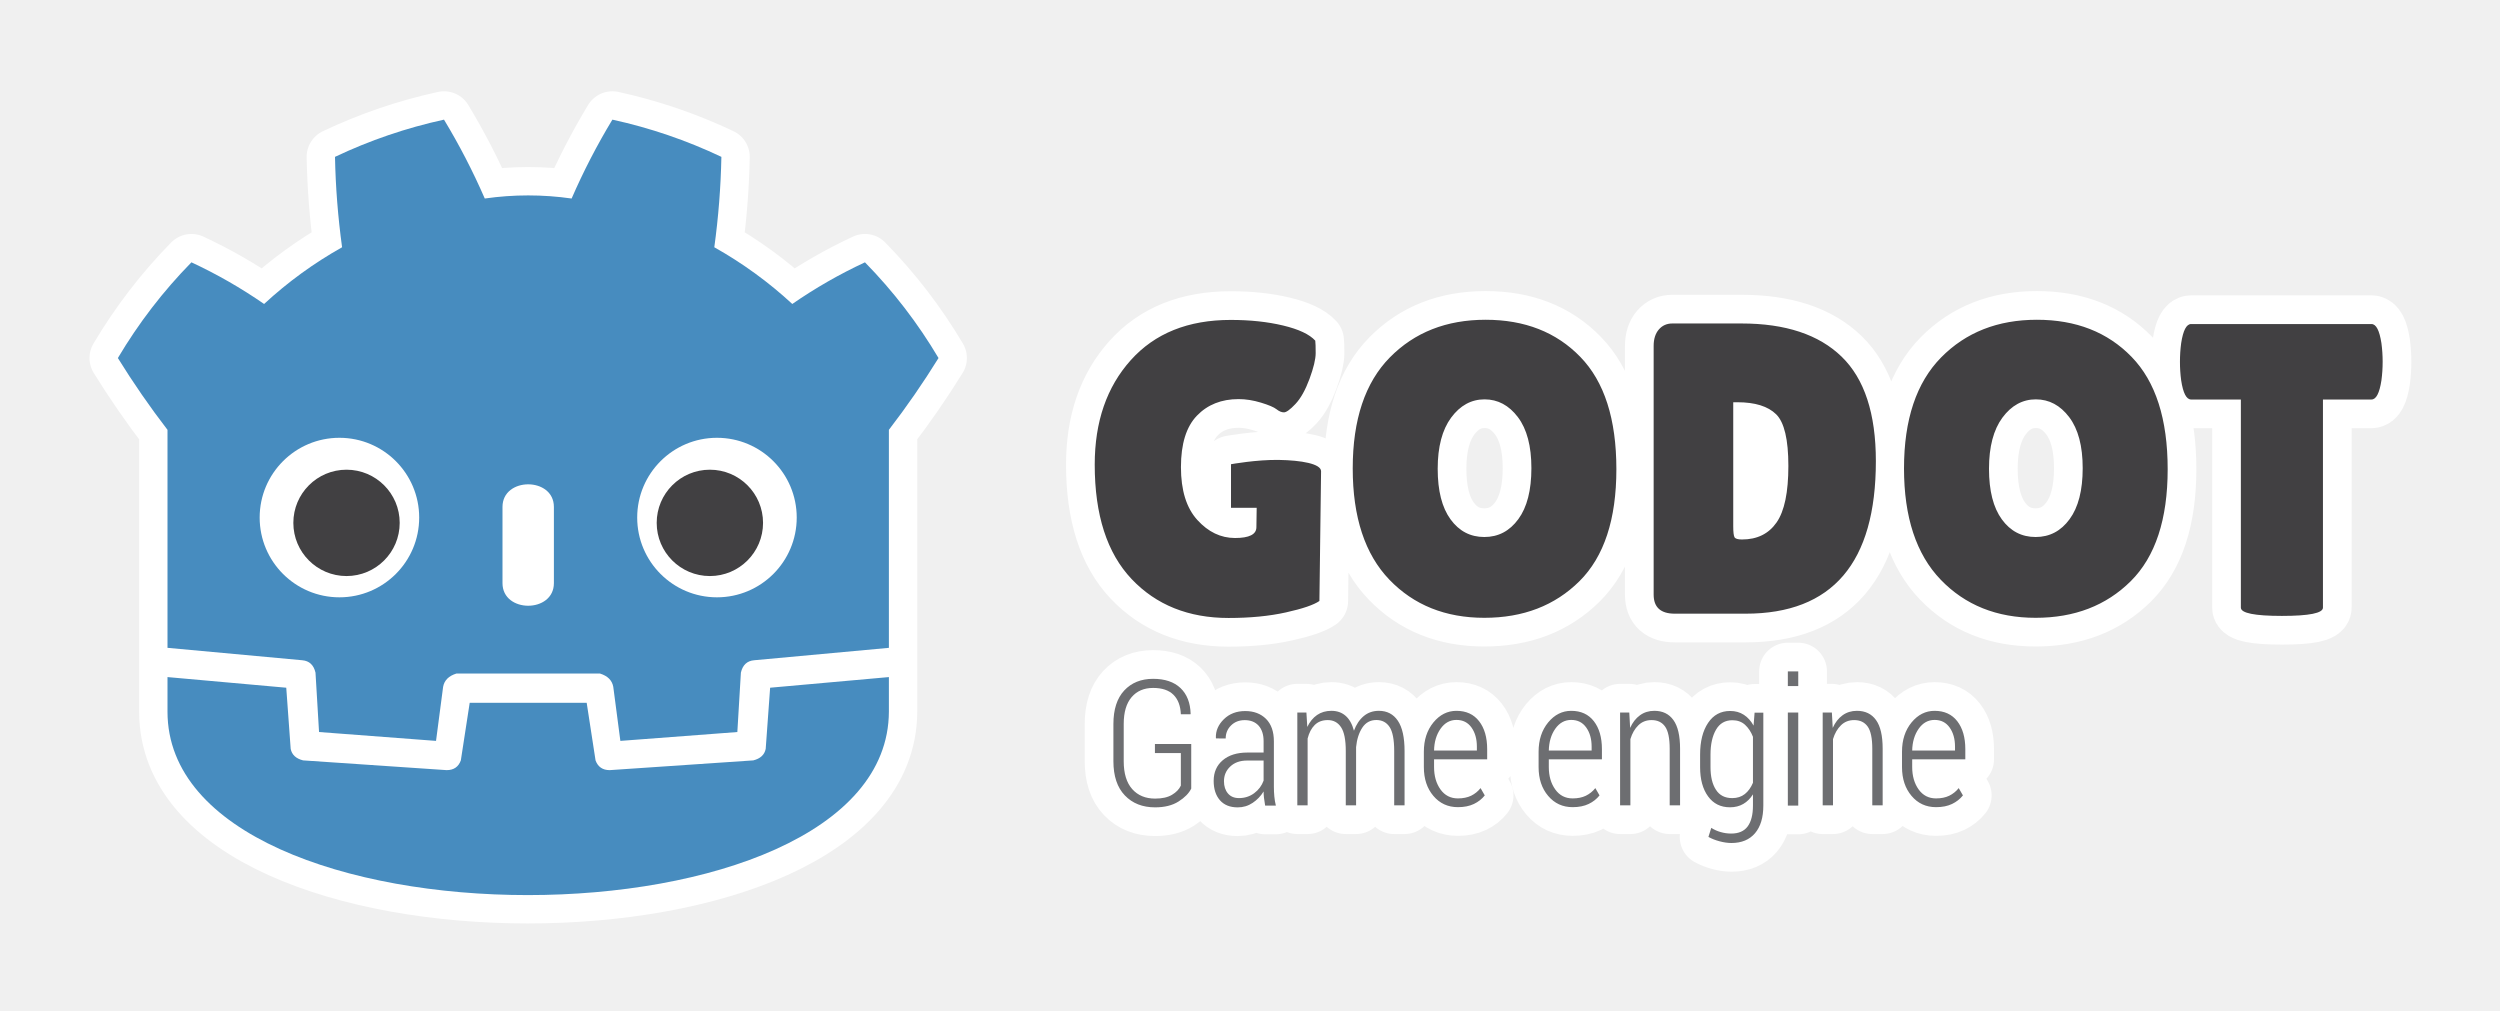
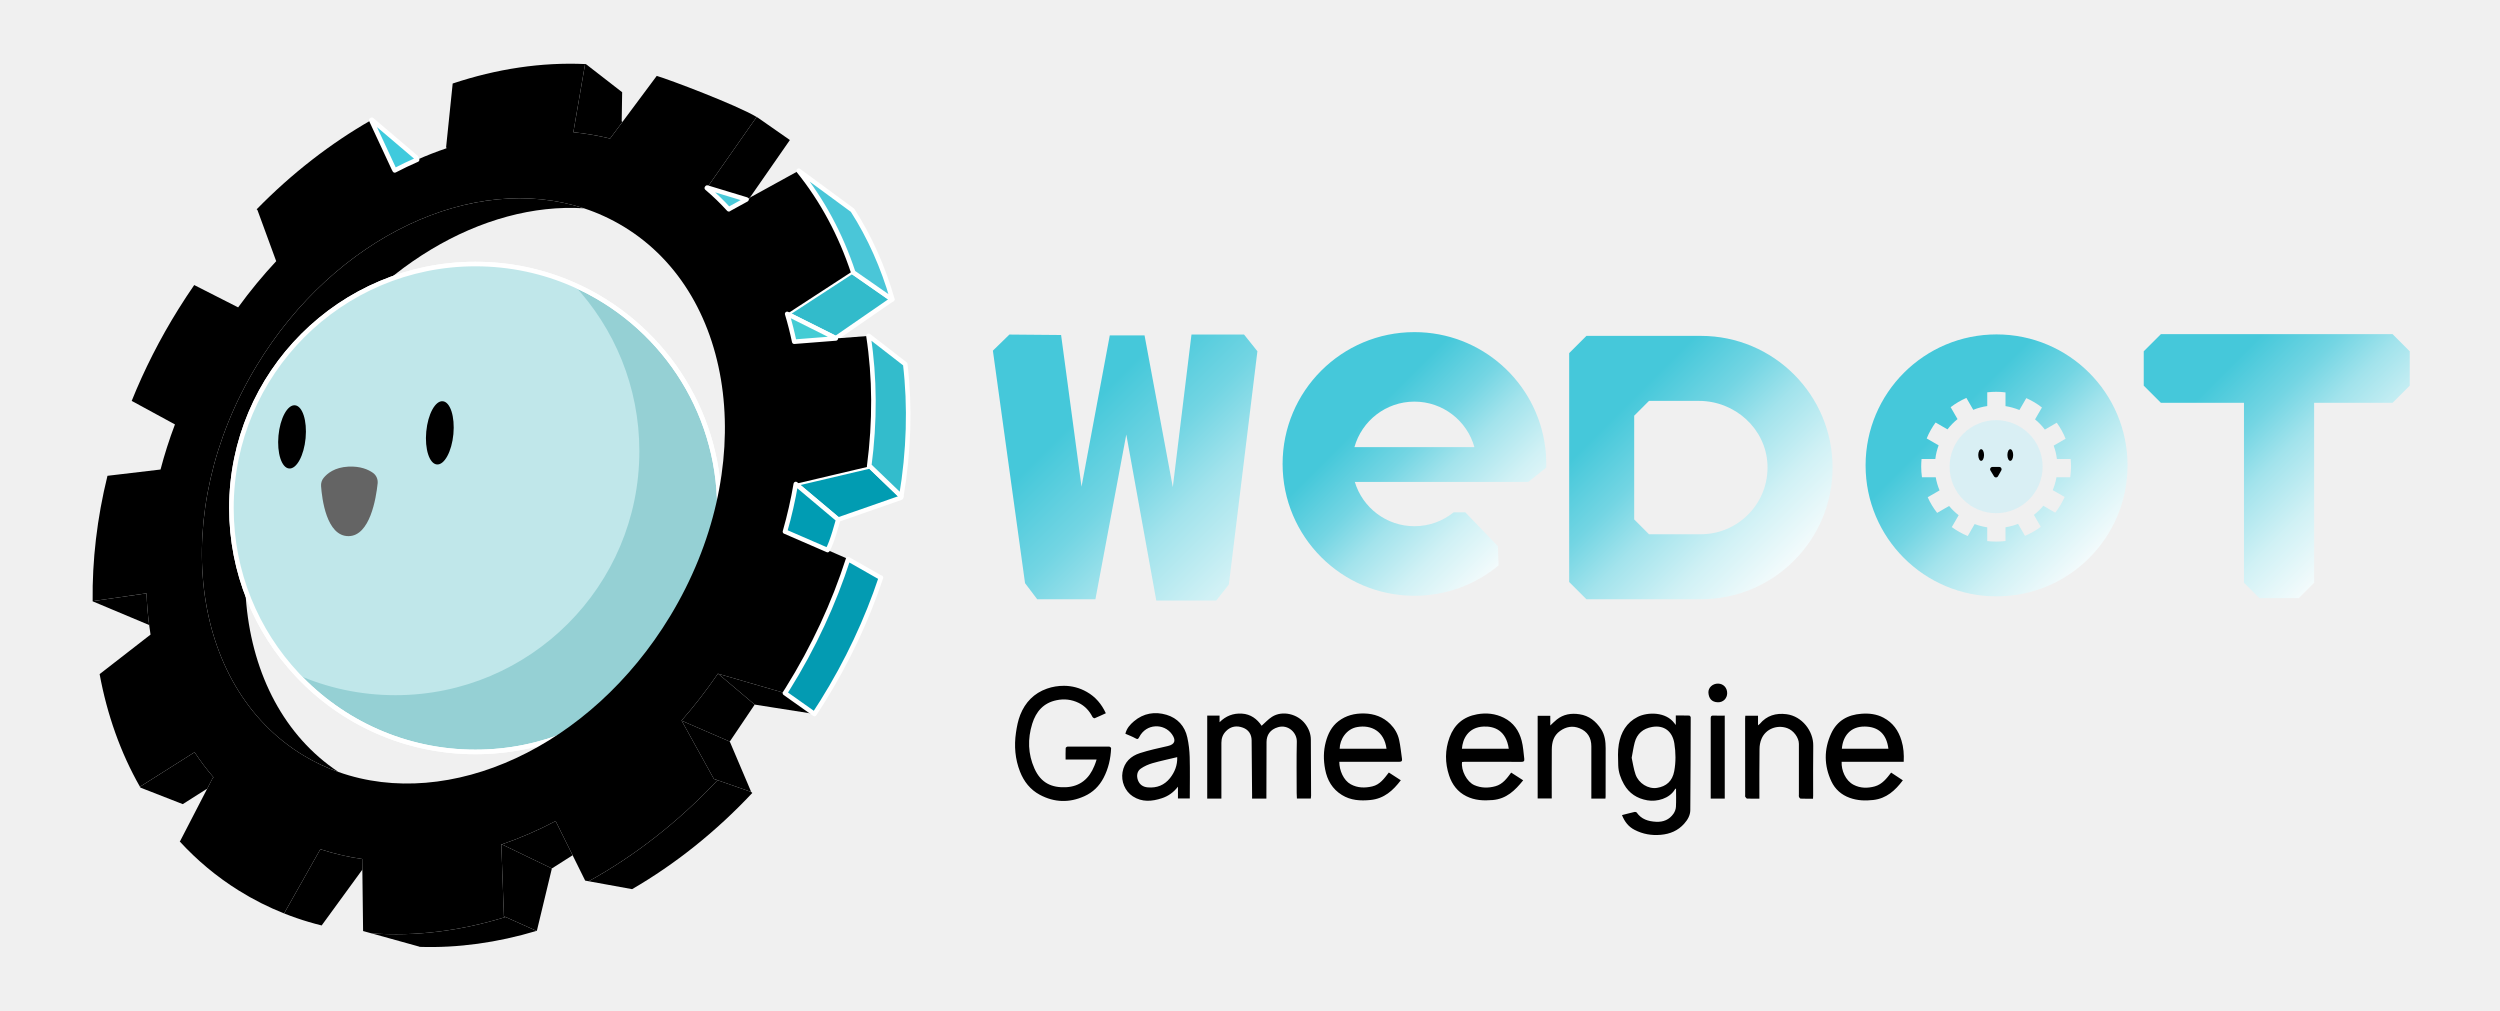
- <svg xmlns="http://www.w3.org/2000/svg" width="1024" height="414">
-   <path stroke="#fff" stroke-linejoin="round" stroke-width="23.5" d="M523.82 188.382c-9.142-.142-19.603 1.764-19.603 1.764v17.842h10.52l-.117 7.953c0 2.946-2.92 4.427-8.747 4.427-5.831 0-10.982-2.47-15.45-7.395-4.48-4.932-6.708-12.141-6.708-21.64 0-9.519 2.176-16.537 6.536-21.065 4.35-4.524 10.05-6.794 17.064-6.794 2.946 0 5.996.476 9.168 1.445 3.174.962 5.293 1.863 6.375 2.707 1.072.867 2.09 1.277 3.056 1.277.96 0 2.513-1.122 4.66-3.392 2.153-2.263 4.082-5.693 5.782-10.267 1.694-4.598 2.543-8.122 2.543-10.621 0-2.48-.054-4.19-.164-5.092-2.379-2.603-6.767-4.666-13.168-6.2-6.39-1.53-13.552-2.289-21.476-2.289-17.438 0-31.073 5.49-40.92 16.47-9.855 10.982-14.773 25.24-14.773 42.79 0 20.607 5.035 36.227 15.103 46.868 10.085 10.64 23.327 15.953 39.743 15.953 8.827 0 16.664-.76 23.51-2.289 6.853-1.523 11.41-3.088 13.676-4.67l.68-53.137c0-3.087-8.149-4.488-17.29-4.645zm84.247-24.804c-5.431 0-9.98 2.496-13.671 7.47-3.672 4.98-5.517 11.969-5.517 20.963 0 9.013 1.754 15.914 5.27 20.722 3.508 4.823 8.117 7.225 13.835 7.225 5.715 0 10.358-2.432 13.924-7.313q5.351-7.293 5.353-20.884c0-9.054-1.846-16.023-5.524-20.89q-5.51-7.292-13.67-7.293m-.083 89.477c-15.9 0-28.868-5.203-38.89-15.61q-15.016-15.624-15.017-45.592c0-19.992 5.063-35.128 15.191-45.435 10.131-10.293 23.209-15.444 39.228-15.444 16.016 0 28.954 5.058 38.795 15.204 9.858 10.126 14.778 25.477 14.778 46.009 0 20.546-5.034 35.828-15.114 45.856-10.08 10.008-23.062 15.012-38.971 15.012m101.95-88.298v50.788c0 2.37.176 3.866.515 4.493.337.624 1.358.937 3.052.937 6.232 0 10.954-2.328 14.181-6.97 3.235-4.636 4.835-12.356 4.835-23.168 0-10.817-1.674-17.865-5-21.139-3.344-3.283-8.64-4.94-15.884-4.94zm-32.599 78.798V141.681c0-2.832.704-5.067 2.126-6.724 1.413-1.632 3.25-2.461 5.521-2.461h28.357c17.994 0 31.664 4.54 40.994 13.597 9.347 9.054 14.02 23.31 14.02 42.784 0 41.66-17.778 62.486-53.326 62.486h-29.03c-5.769 0-8.662-2.597-8.662-7.808m156.544-79.977c-5.432 0-9.994 2.496-13.678 7.47q-5.507 7.471-5.508 20.963c0 9.013 1.758 15.914 5.262 20.722 3.505 4.823 8.119 7.225 13.837 7.225 5.717 0 10.363-2.432 13.924-7.313q5.354-7.293 5.355-20.884c0-9.054-1.843-16.023-5.522-20.89-3.68-4.861-8.23-7.293-13.67-7.293m-.087 89.477q-23.86 0-38.88-15.61-15.03-15.624-15.03-45.592c0-19.992 5.065-35.128 15.191-45.435 10.139-10.293 23.209-15.444 39.233-15.444 16.02 0 28.946 5.058 38.8 15.204 9.85 10.126 14.772 25.477 14.772 46.009 0 20.546-5.037 35.828-15.115 45.856-10.076 10.008-23.07 15.012-38.971 15.012m117.69-4.17c0 2.251-5.597 3.392-16.809 3.392-11.202 0-16.815-1.141-16.815-3.392v-85.248h-20.371c-1.928 0-3.286-2.597-4.077-7.818a56 56 0 0 1-.501-7.636c0-2.592.162-5.146.501-7.636.79-5.205 2.15-7.823 4.077-7.823h73.864c1.924 0 3.277 2.617 4.078 7.823.333 2.49.505 5.043.505 7.636 0 2.608-.172 5.152-.505 7.637-.8 5.22-2.154 7.817-4.078 7.817h-19.87z" />
-   <path fill="#414042" d="M523.82 188.382c-9.142-.142-19.603 1.764-19.603 1.764v17.842h10.52l-.117 7.953c0 2.946-2.92 4.427-8.747 4.427-5.831 0-10.982-2.47-15.45-7.395-4.48-4.932-6.708-12.141-6.708-21.64 0-9.519 2.176-16.537 6.536-21.065 4.35-4.524 10.05-6.794 17.064-6.794 2.946 0 5.996.476 9.168 1.445 3.174.962 5.293 1.863 6.375 2.707 1.072.867 2.09 1.277 3.056 1.277.96 0 2.513-1.122 4.66-3.392 2.153-2.263 4.082-5.693 5.782-10.267 1.694-4.598 2.543-8.122 2.543-10.621 0-2.48-.054-4.19-.164-5.092-2.379-2.603-6.767-4.666-13.168-6.2-6.39-1.53-13.552-2.289-21.476-2.289-17.438 0-31.073 5.49-40.92 16.47-9.855 10.982-14.773 25.24-14.773 42.79 0 20.607 5.035 36.227 15.103 46.868 10.085 10.64 23.327 15.953 39.743 15.953 8.827 0 16.664-.76 23.51-2.289 6.853-1.523 11.41-3.088 13.676-4.67l.68-53.137c0-3.087-8.149-4.488-17.29-4.645m84.247-24.804c-5.431 0-9.98 2.496-13.671 7.47-3.672 4.98-5.517 11.969-5.517 20.963 0 9.013 1.754 15.914 5.27 20.722 3.508 4.823 8.117 7.225 13.835 7.225 5.715 0 10.358-2.432 13.924-7.313q5.351-7.293 5.353-20.884c0-9.054-1.846-16.023-5.524-20.89q-5.51-7.292-13.67-7.293m-.083 89.477c-15.9 0-28.868-5.203-38.89-15.61q-15.016-15.624-15.017-45.592c0-19.992 5.063-35.128 15.191-45.435 10.131-10.293 23.209-15.444 39.228-15.444 16.016 0 28.954 5.058 38.795 15.204 9.858 10.126 14.778 25.477 14.778 46.009 0 20.546-5.034 35.828-15.114 45.856-10.08 10.008-23.062 15.012-38.971 15.012m101.95-88.298v50.788c0 2.37.176 3.866.515 4.493.337.624 1.358.937 3.052.937 6.232 0 10.954-2.328 14.181-6.97 3.235-4.636 4.835-12.356 4.835-23.168 0-10.817-1.674-17.865-5-21.139-3.344-3.283-8.64-4.94-15.884-4.94zm-32.599 78.798V141.681c0-2.832.704-5.067 2.126-6.724 1.413-1.632 3.25-2.461 5.521-2.461h28.357c17.994 0 31.664 4.54 40.994 13.597 9.347 9.054 14.02 23.31 14.02 42.784 0 41.66-17.778 62.486-53.326 62.486h-29.03c-5.769 0-8.662-2.597-8.662-7.808m156.544-79.977c-5.432 0-9.994 2.496-13.678 7.47q-5.507 7.471-5.508 20.963c0 9.013 1.758 15.914 5.262 20.722 3.505 4.823 8.119 7.225 13.837 7.225 5.717 0 10.363-2.432 13.924-7.313q5.354-7.293 5.355-20.884c0-9.054-1.843-16.023-5.522-20.89-3.68-4.861-8.23-7.293-13.67-7.293m-.087 89.477q-23.86 0-38.88-15.61-15.03-15.624-15.03-45.592c0-19.992 5.065-35.128 15.191-45.435 10.139-10.293 23.209-15.444 39.233-15.444 16.02 0 28.946 5.058 38.8 15.204 9.85 10.126 14.772 25.477 14.772 46.009 0 20.546-5.037 35.828-15.115 45.856-10.076 10.008-23.07 15.012-38.971 15.012m117.69-4.17c0 2.251-5.597 3.392-16.809 3.392-11.202 0-16.815-1.141-16.815-3.392v-85.248h-20.371c-1.928 0-3.286-2.597-4.077-7.818a56 56 0 0 1-.501-7.636c0-2.592.162-5.146.501-7.636.79-5.205 2.15-7.823 4.077-7.823h73.864c1.924 0 3.277 2.617 4.078 7.823.333 2.49.505 5.043.505 7.636 0 2.608-.172 5.152-.505 7.637-.8 5.22-2.154 7.817-4.078 7.817h-19.87z" />
-   <path stroke="#fff" stroke-linejoin="round" stroke-width="23.5" d="M487.93 322.997c-.94 1.926-2.664 3.691-5.188 5.289-2.52 1.607-5.722 2.406-9.611 2.406-5.132 0-9.259-1.617-12.394-4.887-3.122-3.243-4.686-7.92-4.686-14.022V296.57c0-5.97 1.473-10.548 4.431-13.743 2.95-3.17 6.903-4.78 11.84-4.78 4.824 0 8.564 1.27 11.212 3.781 2.639 2.519 4.025 6.038 4.146 10.532l-.066.2h-3.94c-.14-3.443-1.14-6.101-3.022-7.979-1.871-1.861-4.655-2.803-8.33-2.803-3.72 0-6.668 1.259-8.823 3.785-2.15 2.518-3.224 6.17-3.224 10.968v15.301q.001 7.462 3.476 11.382c2.316 2.592 5.438 3.892 9.38 3.892 2.876 0 5.19-.51 6.92-1.554 1.738-1.028 2.942-2.285 3.624-3.775V308.45h-10.618v-3.704h14.873zm19.557 3.902c2.336 0 4.416-.661 6.232-2.01 1.82-1.353 3.096-3.063 3.852-5.146v-8.224h-6.756q-4.31 0-6.896 2.442c-1.726 1.617-2.581 3.637-2.581 6.037 0 2.03.534 3.696 1.616 4.981 1.08 1.289 2.59 1.92 4.533 1.92m10.715 3.068a99 99 0 0 1-.48-3.225 22 22 0 0 1-.15-2.562 14.9 14.9 0 0 1-4.483 4.675c-1.836 1.236-3.878 1.848-6.128 1.848-3.147 0-5.567-.975-7.28-2.927-1.702-1.96-2.563-4.6-2.563-7.936 0-3.523 1.237-6.35 3.72-8.448 2.48-2.098 5.85-3.147 10.09-3.147h6.643v-4.672c0-2.686-.686-4.802-2.032-6.331-1.375-1.51-3.264-2.275-5.701-2.275-2.268 0-4.139.722-5.608 2.182-1.463 1.45-2.19 3.224-2.19 5.337l-3.944-.035-.07-.206c-.11-2.866.973-5.4 3.261-7.646 2.279-2.24 5.203-3.352 8.761-3.352 3.517 0 6.347 1.069 8.509 3.2q3.224 3.227 3.226 9.21v18.645c0 1.358.064 2.677.183 3.936a25 25 0 0 0 .627 3.729zm16.905-38.108.36 5.9c1-2.112 2.339-3.739 3.998-4.896q2.498-1.711 5.874-1.711c2.296 0 4.232.668 5.794 2.02 1.562 1.347 2.714 3.387 3.446 6.127.938-2.529 2.264-4.528 3.986-5.975 1.722-1.45 3.812-2.172 6.23-2.172 3.335 0 5.923 1.35 7.755 4.05 1.841 2.705 2.759 6.856 2.759 12.464v22.207h-4.246v-22.28c0-4.663-.645-7.946-1.9-9.834-1.261-1.89-3.071-2.842-5.41-2.842-2.462 0-4.384 1.04-5.767 3.152-1.375 2.112-2.223 4.754-2.531 7.945v23.86h-4.224v-22.258c0-4.554-.639-7.812-1.945-9.759-1.299-1.946-3.107-2.912-5.427-2.912-2.218 0-4.013.677-5.358 2.02-1.353 1.349-2.315 3.195-2.899 5.538v27.369h-4.22v-38.014zm61.457 3.021q-3.966 0-6.517 3.613c-1.705 2.415-2.585 5.392-2.656 8.938h17.537v-1.626c0-3.137-.736-5.75-2.21-7.822-1.482-2.075-3.53-3.103-6.154-3.103m.598 35.735c-4.099 0-7.451-1.543-10.055-4.621q-3.895-4.61-3.896-11.793v-6.313c0-4.798 1.303-8.798 3.912-11.979 2.616-3.167 5.758-4.75 9.441-4.75 3.983 0 7.068 1.413 9.27 4.246q3.313 4.257 3.312 11.434v4.171H587.39v3.162c0 3.68.882 6.744 2.635 9.19 1.757 2.45 4.144 3.666 7.136 3.666 2.077 0 3.888-.367 5.396-1.089a11.1 11.1 0 0 0 3.877-3.132l1.728 2.99c-1.148 1.456-2.634 2.633-4.45 3.505-1.811.868-4 1.312-6.551 1.312m46.411-35.734q-3.976 0-6.528 3.613-2.54 3.62-2.652 8.938h17.54v-1.626c0-3.137-.733-5.75-2.216-7.822-1.475-2.075-3.52-3.103-6.144-3.103m.593 35.735c-4.1 0-7.446-1.543-10.045-4.621q-3.91-4.61-3.91-11.793v-6.313c0-4.798 1.309-8.798 3.913-11.979 2.623-3.167 5.766-4.75 9.45-4.75 3.975 0 7.072 1.413 9.27 4.246 2.2 2.837 3.304 6.65 3.304 11.434v4.171h-21.755v3.162q0 5.52 2.647 9.19c1.747 2.45 4.124 3.666 7.125 3.666 2.087 0 3.888-.367 5.392-1.089a11.2 11.2 0 0 0 3.894-3.132l1.717 2.99c-1.15 1.456-2.633 2.633-4.451 3.505-1.81.868-3.997 1.312-6.55 1.312m23.189-38.755.345 6.284c1.014-2.23 2.353-3.962 4.034-5.166 1.667-1.21 3.63-1.824 5.887-1.824 3.396 0 5.998 1.256 7.804 3.78 1.826 2.518 2.73 6.434 2.73 11.749v23.191h-4.249V306.72c0-4.343-.636-7.377-1.9-9.137-1.258-1.76-3.107-2.636-5.513-2.636-2.158 0-3.968.701-5.419 2.126-1.457 1.412-2.543 3.294-3.267 5.666v27.134h-4.219V291.86zm33.27 22.395c0 3.858.73 6.926 2.213 9.208 1.465 2.304 3.695 3.443 6.671 3.443 2.04 0 3.757-.544 5.167-1.657 1.405-1.113 2.514-2.662 3.336-4.627V301.79c-.79-2.025-1.874-3.66-3.244-4.92-1.368-1.24-3.102-1.863-5.186-1.863-2.97 0-5.216 1.294-6.708 3.891-1.502 2.603-2.25 5.995-2.25 10.161zm-4.262-5.195c0-5.386 1.088-9.714 3.274-12.975 2.169-3.245 5.187-4.871 9.03-4.871 2.134 0 4.007.52 5.607 1.564 1.603 1.024 2.928 2.523 3.992 4.43l.412-5.287h3.581v38.048c0 4.871-1.13 8.646-3.4 11.317-2.271 2.66-5.499 4.009-9.666 4.009-1.5 0-3.11-.235-4.832-.691-1.724-.456-3.252-1.054-4.59-1.805l1.168-3.704a14.1 14.1 0 0 0 3.831 1.716 15.2 15.2 0 0 0 4.352.616q4.536-.001 6.71-2.905c1.452-1.961 2.18-4.798 2.18-8.553v-4.597c-1.079 1.71-2.402 3.024-3.97 3.93-1.563.912-3.39 1.368-5.448 1.368-3.818 0-6.814-1.496-8.976-4.486-2.167-2.983-3.255-6.965-3.255-11.93zm40.2 20.916h-4.266V291.86h4.266zm0-48.968h-4.266v-6.005h4.266zm13.774 10.852.346 6.284c1.016-2.23 2.35-3.962 4.027-5.166 1.677-1.21 3.643-1.824 5.89-1.824 3.397 0 6.01 1.256 7.82 3.78 1.821 2.518 2.717 6.434 2.717 11.749v23.191h-4.248V306.72c0-4.343-.635-7.377-1.897-9.137-1.268-1.76-3.103-2.636-5.517-2.636-2.157 0-3.962.701-5.412 2.126-1.455 1.412-2.545 3.294-3.266 5.666v27.134h-4.224V291.86zm42.074 3.021q-3.978 0-6.518 3.613-2.547 3.62-2.66 8.938h17.54v-1.626c0-3.137-.731-5.75-2.21-7.822-1.476-2.075-3.525-3.103-6.152-3.103m.602 35.735c-4.11 0-7.456-1.543-10.048-4.621q-3.903-4.61-3.903-11.793v-6.313c0-4.798 1.302-8.798 3.91-11.979q3.924-4.75 9.439-4.75c3.978 0 7.077 1.413 9.283 4.246 2.197 2.837 3.3 6.65 3.3 11.434v4.171h-21.76v3.162c0 3.68.887 6.744 2.642 9.19 1.754 2.45 4.133 3.666 7.137 3.666 2.08 0 3.88-.367 5.382-1.089a11.16 11.16 0 0 0 3.897-3.132l1.725 2.99c-1.156 1.456-2.64 2.633-4.454 3.505-1.81.868-3.998 1.312-6.55 1.312" />
-   <path fill="#6d6e71" d="M487.93 322.997c-.94 1.926-2.664 3.691-5.188 5.289-2.52 1.607-5.722 2.406-9.611 2.406-5.132 0-9.259-1.617-12.394-4.887-3.122-3.243-4.686-7.92-4.686-14.022V296.57c0-5.97 1.473-10.548 4.431-13.743 2.95-3.17 6.903-4.78 11.84-4.78 4.824 0 8.564 1.27 11.212 3.781 2.639 2.519 4.025 6.038 4.146 10.532l-.066.2h-3.94c-.14-3.443-1.14-6.101-3.022-7.979-1.871-1.861-4.655-2.803-8.33-2.803-3.72 0-6.668 1.259-8.823 3.785-2.15 2.518-3.224 6.17-3.224 10.968v15.301q.001 7.462 3.476 11.382c2.316 2.592 5.438 3.892 9.38 3.892 2.876 0 5.19-.51 6.92-1.554 1.738-1.028 2.942-2.285 3.624-3.775V308.45h-10.618v-3.704h14.873zm19.557 3.902c2.336 0 4.416-.661 6.232-2.01 1.82-1.353 3.096-3.063 3.852-5.146v-8.224h-6.756q-4.31 0-6.896 2.442c-1.726 1.617-2.581 3.637-2.581 6.037 0 2.03.534 3.696 1.616 4.981 1.08 1.289 2.59 1.92 4.533 1.92m10.715 3.068a99 99 0 0 1-.48-3.225 22 22 0 0 1-.15-2.562 14.9 14.9 0 0 1-4.483 4.675c-1.836 1.236-3.878 1.848-6.128 1.848-3.147 0-5.567-.975-7.28-2.927-1.702-1.96-2.563-4.6-2.563-7.936 0-3.523 1.237-6.35 3.72-8.448 2.48-2.098 5.85-3.147 10.09-3.147h6.643v-4.672c0-2.686-.686-4.802-2.032-6.331-1.375-1.51-3.264-2.275-5.701-2.275-2.268 0-4.139.722-5.608 2.182-1.463 1.45-2.19 3.224-2.19 5.337l-3.944-.035-.07-.206c-.11-2.866.973-5.4 3.261-7.646 2.279-2.24 5.203-3.352 8.761-3.352 3.517 0 6.347 1.069 8.509 3.2q3.224 3.227 3.226 9.21v18.645c0 1.358.064 2.677.183 3.936a25 25 0 0 0 .627 3.729zm16.905-38.108.36 5.9c1-2.112 2.339-3.739 3.998-4.896q2.498-1.711 5.874-1.711c2.296 0 4.232.668 5.794 2.02 1.562 1.347 2.714 3.387 3.446 6.127.938-2.529 2.264-4.528 3.986-5.975 1.722-1.45 3.812-2.172 6.23-2.172 3.335 0 5.923 1.35 7.755 4.05 1.841 2.705 2.759 6.856 2.759 12.464v22.207h-4.246v-22.28c0-4.663-.645-7.946-1.9-9.834-1.261-1.89-3.071-2.842-5.41-2.842-2.462 0-4.384 1.04-5.767 3.152-1.375 2.112-2.223 4.754-2.531 7.945v23.86h-4.224v-22.258c0-4.554-.639-7.812-1.945-9.759-1.299-1.946-3.107-2.912-5.427-2.912-2.218 0-4.013.677-5.358 2.02-1.353 1.349-2.315 3.195-2.899 5.538v27.369h-4.22v-38.014zm61.457 3.021q-3.966 0-6.517 3.613c-1.705 2.415-2.585 5.392-2.656 8.938h17.537v-1.626c0-3.137-.736-5.75-2.21-7.822-1.482-2.075-3.53-3.103-6.154-3.103m.598 35.735c-4.099 0-7.451-1.543-10.055-4.621q-3.895-4.61-3.896-11.793v-6.313c0-4.798 1.303-8.798 3.912-11.979 2.616-3.167 5.758-4.75 9.441-4.75 3.983 0 7.068 1.413 9.27 4.246q3.313 4.257 3.312 11.434v4.171H587.39v3.162c0 3.68.882 6.744 2.635 9.19 1.757 2.45 4.144 3.666 7.136 3.666 2.077 0 3.888-.367 5.396-1.089a11.1 11.1 0 0 0 3.877-3.132l1.728 2.99c-1.148 1.456-2.634 2.633-4.45 3.505-1.811.868-4 1.312-6.551 1.312m46.411-35.734q-3.976 0-6.528 3.613-2.54 3.62-2.652 8.938h17.54v-1.626c0-3.137-.733-5.75-2.216-7.822-1.475-2.075-3.52-3.103-6.144-3.103m.593 35.735c-4.1 0-7.446-1.543-10.045-4.621q-3.91-4.61-3.91-11.793v-6.313c0-4.798 1.309-8.798 3.913-11.979 2.623-3.167 5.766-4.75 9.45-4.75 3.975 0 7.072 1.413 9.27 4.246 2.2 2.837 3.304 6.65 3.304 11.434v4.171h-21.755v3.162q0 5.52 2.647 9.19c1.747 2.45 4.124 3.666 7.125 3.666 2.087 0 3.888-.367 5.392-1.089a11.2 11.2 0 0 0 3.894-3.132l1.717 2.99c-1.15 1.456-2.633 2.633-4.451 3.505-1.81.868-3.997 1.312-6.55 1.312m23.189-38.755.345 6.284c1.014-2.23 2.353-3.962 4.034-5.166 1.667-1.21 3.63-1.824 5.887-1.824 3.396 0 5.998 1.256 7.804 3.78 1.826 2.518 2.73 6.434 2.73 11.749v23.191h-4.249V306.72c0-4.343-.636-7.377-1.9-9.137-1.258-1.76-3.107-2.636-5.513-2.636-2.158 0-3.968.701-5.419 2.126-1.457 1.412-2.543 3.294-3.267 5.666v27.134h-4.219V291.86zm33.27 22.395c0 3.858.73 6.926 2.213 9.208 1.465 2.304 3.695 3.443 6.671 3.443 2.04 0 3.757-.544 5.167-1.657 1.405-1.113 2.514-2.662 3.336-4.627V301.79c-.79-2.025-1.874-3.66-3.244-4.92-1.368-1.24-3.102-1.863-5.186-1.863-2.97 0-5.216 1.294-6.708 3.891-1.502 2.603-2.25 5.995-2.25 10.161zm-4.262-5.195c0-5.386 1.088-9.714 3.274-12.975 2.169-3.245 5.187-4.871 9.03-4.871 2.134 0 4.007.52 5.607 1.564 1.603 1.024 2.928 2.523 3.992 4.43l.412-5.287h3.581v38.048c0 4.871-1.13 8.646-3.4 11.317-2.271 2.66-5.499 4.009-9.666 4.009-1.5 0-3.11-.235-4.832-.691-1.724-.456-3.252-1.054-4.59-1.805l1.168-3.704a14.1 14.1 0 0 0 3.831 1.716 15.2 15.2 0 0 0 4.352.616q4.536-.001 6.71-2.905c1.452-1.961 2.18-4.798 2.18-8.553v-4.597c-1.079 1.71-2.402 3.024-3.97 3.93-1.563.912-3.39 1.368-5.448 1.368-3.818 0-6.814-1.496-8.976-4.486-2.167-2.983-3.255-6.965-3.255-11.93zm40.2 20.916h-4.266V291.86h4.266zm0-48.968h-4.266v-6.005h4.266zm13.774 10.852.346 6.284c1.016-2.23 2.35-3.962 4.027-5.166 1.677-1.21 3.643-1.824 5.89-1.824 3.397 0 6.01 1.256 7.82 3.78 1.821 2.518 2.717 6.434 2.717 11.749v23.191h-4.248V306.72c0-4.343-.635-7.377-1.897-9.137-1.268-1.76-3.103-2.636-5.517-2.636-2.157 0-3.962.701-5.412 2.126-1.455 1.412-2.545 3.294-3.266 5.666v27.134h-4.224V291.86zm42.074 3.021q-3.978 0-6.518 3.613-2.547 3.62-2.66 8.938h17.54v-1.626c0-3.137-.731-5.75-2.21-7.822-1.476-2.075-3.525-3.103-6.152-3.103m.602 35.735c-4.11 0-7.456-1.543-10.048-4.621q-3.903-4.61-3.903-11.793v-6.313c0-4.798 1.302-8.798 3.91-11.979q3.924-4.75 9.439-4.75c3.978 0 7.077 1.413 9.283 4.246 2.197 2.837 3.3 6.65 3.3 11.434v4.171h-21.76v3.162c0 3.68.887 6.744 2.642 9.19 1.754 2.45 4.133 3.666 7.137 3.666 2.08 0 3.88-.367 5.382-1.089a11.16 11.16 0 0 0 3.897-3.132l1.725 2.99c-1.156 1.456-2.64 2.633-4.454 3.505-1.81.868-3.998 1.312-6.55 1.312" />
-   <g fill="#fff" transform="translate(30.492 21.054)scale(.363)">
-     <path d="M105 673v33q407 354 814 0v-33z" />
-     <path fill="none" stroke="#fff" stroke-linejoin="round" stroke-width="64" d="M105 745c0 276 813 276 814 0V427q30-39 56-81-35-59-83-108-43 20-82 47-40-37-88-64 7-51 8-102-59-28-123-42-26 43-46 89-49-7-98 0-20-46-46-89-64 14-123 42 1 51 8 102-48 27-88 64-39-27-82-47-48 49-83 108 26 42 56 81v318z" />
-     <path fill="#478cbf" d="m105 673 152 14q12 1 15 14l4 67 132 10 8-61q2-11 15-15h162q13 4 15 15l8 61 132-10 4-67q3-13 15-14l152-14V427q30-39 56-81-35-59-83-108-43 20-82 47-40-37-88-64 7-51 8-102-59-28-123-42-26 43-46 89-49-7-98 0-20-46-46-89-64 14-123 42 1 51 8 102-48 27-88 64-39-27-82-47-48 49-83 108 26 42 56 81zm0 33v39c0 276 813 276 814 0v-39l-134 12-5 69q-2 10-14 13l-162 11q-12 0-16-11l-10-65H446l-10 65q-4 11-16 11l-162-11q-12-3-14-13l-5-69z" />
-     <path d="M483 600c0 34 58 34 58 0v-86c0-34-58-34-58 0z" />
-     <circle cx="725" cy="526" r="90" />
-     <circle cx="299" cy="526" r="90" />
+ <svg xmlns="http://www.w3.org/2000/svg" xml:space="preserve" width="1024" height="414">
+   <g transform="translate(-47.55 -162.31)scale(1.8791)">
+     <path d="m152.57 131.78c-21.86-1.36-46.44 12.77-61.46 37.58-19.31 31.92-15.63 69.66 7.99 85.3-2.65-0.93-5.21-2.14-7.67-3.63-24.9-15.07-29.46-53.09-10.19-84.93 17.14-28.31 47.35-42.2 71.33-34.32z" class="st1" />
+     <path fill="#95d0d4" stroke="#fff" stroke-miterlimit="10" stroke-width=".992" d="m182.11 197.11c0 29.37-23.81 53.17-53.18 53.17-15.32 0-29.14-6.48-38.84-16.85-8.9-9.5-14.34-22.27-14.34-36.32 0-29.37 23.81-53.18 53.18-53.18 7.62 0 14.85 1.6 21.4 4.48 18.71 8.24 31.78 26.94 31.78 48.7z" />
+     <path fill="#c0e7ea" d="m164.67 184.73c0 29.37-23.81 53.18-53.18 53.18-7.62 0-14.85-1.6-21.4-4.48-8.9-9.5-14.34-22.27-14.34-36.32 0-29.37 23.81-53.18 53.18-53.18 7.62 0 14.85 1.6 21.4 4.48 8.9 9.5 14.34 22.27 14.34 36.32z" />
+     <path fill="none" stroke="#fff" stroke-miterlimit="10" stroke-width=".992" d="m182.11 197.11c0 29.37-23.81 53.17-53.18 53.17-15.32 0-29.14-6.48-38.84-16.85-8.9-9.5-14.34-22.27-14.34-36.32 0-29.37 23.81-53.18 53.18-53.18 7.62 0 14.85 1.6 21.4 4.48 18.71 8.24 31.78 26.94 31.78 48.7z" />
+     <ellipse cx="88.96" cy="181.6" class="st5" rx="6.92" ry="2.97" transform="rotate(-84.641 88.966 181.603)" />
+     <ellipse cx="121.17" cy="180.72" class="st5" rx="6.92" ry="2.97" transform="rotate(-84.641 121.177 180.72)" />
+     <path fill="#646464" d="m95.29 192.33c-0.05-0.65 0.15-1.29 0.57-1.8 0.78-0.95 2.39-2.29 5.38-2.44 2.63-0.13 4.35 0.64 5.35 1.35 0.75 0.52 1.13 1.43 1.03 2.33-0.34 3.22-1.67 11.43-6.33 11.47-4.83 0.05-5.81-8.2-6-10.91z" />
+     <path d="m160.99 112.95-2.71 3.63c-2.62-0.65-5.29-1.11-8-1.38l2.56-14.86c0.06 0 0.11 0 0.17 0.01h0.01l7.9 6.13-0.1 6.35z" class="st7" />
+     <path d="m57.82 222.62-12.32-5.17v-.04l11.74-1.7c.09 2.34.28 4.64.58 6.91zM71.85 255.82l-.18.15-1.26 2.44-.09-.04-5.18 3.29-9.22-3.6c-.04-.06-.08-.12-.11-.19l11.91-7.53c1.26 1.92 2.63 3.75 4.13 5.48z" class="st1" />
+     <path d="m197.48 116.9-1.77 2.55-6.95 10-0.01 0.01-0.73 0.4-8.57-2.6 9.65-13.78h0.01l1.12-1.61c0.12 0.06 0.24 0.13 0.35 0.21l0.01 0.01z" class="st7" />
+     <path fill="#32bbcb" stroke="#fff" stroke-linecap="round" stroke-linejoin="round" stroke-miterlimit="10" stroke-width=".992" d="M211.03 145.57 211.29 145.75 219.75 151.64 213.91 155.67 207.49 160.1 196.89 154.8 196.89 154.78z" />
+     <path fill="#019cb2" stroke="#fff" stroke-linecap="round" stroke-linejoin="round" stroke-miterlimit="10" stroke-width=".992" d="m221.77 194.58v0.01c-0.02 0.09-0.03 0.17-0.05 0.26l-8.72 3.05-5 1.74-9.23-7.76c0-0.02 0.01-0.03 0-0.05l15.99-3.77 0.19-0.04z" />
+     <path d="M202.83 242.01 194.3 240.67 189.81 239.96 181.85 233.24 196.4 237.46z" class="st10" />
+     <path d="m145.6 275.68-1.82 7.56-1.45 6.03c-0.03 0.01-0.05 0.02-0.07 0.02l-6.76-3.03-0.35-0.16-0.57-15.64 0.12-0.03z" class="st1" />
+     <path d="m150.12 272.8-4.52 2.88-10.9-5.25c3.95-1.36 7.87-3.05 11.72-5.08l0.05 0.1z" class="st1" />
+     <path d="M184.38 248.02 185.94 251.69 189.05 259 181.71 256.44 180.91 256.16 173.89 243.47z" class="st10" />
+     <path d="m189.81 239.96-5.43 8.06-10.49-4.55-0.03-0.02c2.8-3.19 5.46-6.61 7.94-10.24l0.05 0.03z" class="st10" />
+     <path d="m214.76 188.06c1.3-9.8 1.24-19.41-0.15-28.46l-7.12 0.55-9.06 0.71c-0.43-2.06-0.94-4.08-1.54-6.06l-0.01-0.01h0.01v-0.01l14.14-9.21 0.26 0.18c-2.72-8.2-6.71-15.69-11.92-22.14l-10.61 5.84-0.01 0.01-0.36 0.51-0.37-0.11-3.77 2.07-0.08 0.07c-1.49-1.64-3.09-3.19-4.8-4.64l0.08-0.1 9.65-13.78h0.01l1.12-1.61c-4.47-2.66-19.14-8.19-21.77-8.95l-7.47 10.03-2.71 3.63c-2.62-0.65-5.29-1.11-8-1.38l2.56-14.86c-9.46-0.43-19.23 1.03-28.86 4.24l-1.43 13.84 0.09 0.27c-2.15 0.73-4.29 1.56-6.41 2.5-1.64 0.71-3.27 1.49-4.88 2.33l-0.23-0.43-4.9-10.53c-8.83 5.05-17.28 11.58-24.97 19.44l0.18 0.18 4.08 11.13c-2.91 3.12-5.69 6.48-8.29 10.06l-0.08-0.03-9.5-4.83c-1.17 1.7-2.31 3.43-3.42 5.21-4.08 6.54-7.48 13.26-10.21 20.05l0.07 0.03 9.36 5.09c-1.24 3.27-2.28 6.54-3.14 9.82v0.01l-11.57 1.37c-2.28 9.25-3.34 18.45-3.23 27.32l11.74-1.7c0.09 2.34 0.28 4.64 0.58 6.91 0.09 0.7 0.19 1.39 0.3 2.08l-11.1 8.62c1.64 8.87 4.58 17.17 8.79 24.55l11.91-7.53c1.26 1.92 2.63 3.75 4.13 5.48l-0.18 0.15-1.26 2.44-5.84 11.3-0.09 0.08c3.74 4.08 8.03 7.68 12.85 10.69 3.19 1.99 6.5 3.66 9.92 5.01l0.06-0.15 7.76-13.74 0.04-0.12c2.98 0.98 6.03 1.7 9.15 2.14l0.03 2.31 0.16 13.39 1.8 0.5h0.01c9.55 0.73 19.45-0.52 29.24-3.56l-0.35-0.16-0.57-15.64v-0.09l0.12 0.06c3.95-1.36 7.87-3.05 11.72-5.08l0.05 0.1 3.65 7.35 2.74 5.53 0.77 0.14c10-5.52 19.54-12.93 28.08-22.03l-0.8-0.28-7.02-12.69-0.03-0.02c2.8-3.19 5.46-6.61 7.94-10.24l0.05 0.03 14.55 4.22c0.2-0.29 0.38-0.59 0.57-0.89 5.73-9.18 10.12-18.72 13.2-28.31l-0.28-0.16-4.19-1.82-9.19-3.99-0.1-0.03c0.99-3.47 1.78-6.93 2.36-10.38l-0.05-0.04 0.05-0.01zm-43.37 32.6c-17.37 28.7-48.16 42.57-72.29 34-2.65-0.93-5.21-2.14-7.67-3.63-24.9-15.07-29.46-53.09-10.19-84.93 17.14-28.31 47.35-42.2 71.33-34.32h0.02c2.98 0.98 5.86 2.3 8.61 3.96 24.9 15.07 29.46 53.09 10.19 84.92z" class="st7" />
+     <path fill="#3fcadd" stroke="#fff" stroke-linecap="round" stroke-linejoin="round" stroke-miterlimit="10" stroke-width=".992" d="m116.23 121.19c-1.64 0.71-3.27 1.49-4.88 2.33l-0.23-0.43-4.9-10.53c0.05-0.02 0.09-0.05 0.14-0.08l9.65 8.21z" />
+     <path d="m104.29 275.93-8.84 12.13-0.01 0.05c-0.95-0.23-1.9-0.49-2.84-0.77-1.81-0.53-3.59-1.15-5.35-1.85l0.06-0.15 7.76-13.74 0.04-0.12c2.98 0.98 6.03 1.7 9.15 2.14z" class="st1" />
+     <path fill="#4acada" stroke="#fff" stroke-linecap="round" stroke-linejoin="round" stroke-miterlimit="10" stroke-width=".992" d="m188.02 129.86-3.77 2.07-0.08 0.07c-1.49-1.64-3.09-3.19-4.8-4.64l0.08-0.1z" />
+     <path d="m142.26 289.29c-8.54 2.56-17.15 3.76-25.52 3.48v-0.04l-10.48-2.91c9.55 0.73 19.45-0.52 29.24-3.56z" class="st1" />
+     <path d="m189.29 259.22c-8 8.53-16.89 15.57-26.2 20.97h-0.01l-9.45-1.72c10-5.52 19.54-12.93 28.08-22.03l7.34 2.56z" class="st10" />
+     <path fill="#009cb3" stroke="#fff" stroke-linecap="round" stroke-linejoin="round" stroke-miterlimit="10" stroke-width=".992" d="m208 199.64s-1.33 5.11-2.27 6.56l-0.03 0.08-9.19-3.99-0.1-0.03c0.99-3.47 1.78-6.93 2.36-10.38z" />
+     <path fill="#33bccc" stroke="#fff" stroke-linecap="round" stroke-linejoin="round" stroke-miterlimit="10" stroke-width=".992" d="m221.77 194.58-6.82-6.56-0.19 0.04c1.3-9.8 1.24-19.41-0.15-28.46l0.08-0.01 7.94 6.16c1.08 9.22 0.8 18.95-0.86 28.83z" />
+     <path fill="#43ccd4" stroke="#fff" stroke-linecap="round" stroke-linejoin="round" stroke-miterlimit="10" stroke-width=".992" d="m207.49 160.1v0.05l-9.06 0.71c-0.43-2.06-0.94-4.08-1.54-6.06z" />
+     <path fill="#4ac6d8" stroke="#fff" stroke-linecap="round" stroke-linejoin="round" stroke-miterlimit="10" stroke-width=".992" d="m219.82 151.62-0.07 0.02-8.46-5.89c-2.72-8.2-6.71-15.69-11.92-22.14l0.04-0.02 11.73 8.62c3.77 5.88 6.67 12.41 8.68 19.41z" />
+     <path fill="#039bb2" stroke="#fff" stroke-linecap="round" stroke-linejoin="round" stroke-miterlimit="10" stroke-width=".992" d="m217.33 212.28c-3.05 9.17-7.31 18.29-12.79 27.07-0.56 0.9-1.13 1.78-1.71 2.66l-6.43-4.55c0.2-0.29 0.38-0.59 0.57-0.89 5.73-9.18 10.12-18.72 13.2-28.31l6.92 3.94z" />
  </g>
-   <g fill="#414042" transform="translate(30.492 21.054)scale(.363)">
-     <circle cx="307" cy="532" r="60" />
-     <circle cx="717" cy="532" r="60" />
+   <linearGradient id="e" x1="246.12" x2="308.23" y1="170.51" y2="232.62" gradientUnits="userSpaceOnUse">
+     <stop offset=".25" stop-color="#45C8DA" />
+     <stop offset=".45" stop-color="#73d5e3" />
+     <stop offset=".6" stop-color="#a2e3ec" />
+     <stop offset=".798" stop-color="#d0f1f5" />
+     <stop offset="1" stop-color="#f3fbfc" />
+   </linearGradient>
+   <linearGradient id="d" x1="313.3" x2="353.85" y1="177.35" y2="217.9" gradientUnits="userSpaceOnUse">
+     <stop offset=".25" stop-color="#45C8DA" />
+     <stop offset=".45" stop-color="#73d5e3" />
+     <stop offset=".6" stop-color="#a2e3ec" />
+     <stop offset=".8" stop-color="#d0f1f5" />
+     <stop offset="1" stop-color="#f3fbfc" />
+   </linearGradient>
+   <linearGradient id="a" x1="499.94" x2="543.73" y1="165.77" y2="209.57" gradientUnits="userSpaceOnUse">
+     <stop offset=".25" stop-color="#45C8DA" />
+     <stop offset=".45" stop-color="#73d5e3" />
+     <stop offset=".6" stop-color="#a2e3ec" />
+     <stop offset=".8" stop-color="#d0f1f5" />
+     <stop offset="1" stop-color="#f3fbfc" />
+   </linearGradient>
+   <linearGradient id="c" x1="365.96" x2="413.09" y1="174.9" y2="222.02" gradientUnits="userSpaceOnUse">
+     <stop offset=".25" stop-color="#45C8DA" />
+     <stop offset=".45" stop-color="#73d5e3" />
+     <stop offset=".6" stop-color="#a2e3ec" />
+     <stop offset=".8" stop-color="#d0f1f5" />
+     <stop offset="1" stop-color="#f3fbfc" />
+   </linearGradient>
+   <g transform="translate(-47.55 -181.42)scale(1.8791)">
+     <path fill="url(#a)" d="m550.57 173.12v7.49l-3.74 3.74h-17.1v39.22l-3.35 3.35h-8.59l-3.35-3.35v-39.22h-18.11l-3.74-3.74v-7.49l3.74-3.74h50.5z" />
+     <linearGradient id="b" x1="440.32" x2="480.69" y1="177.8" y2="218.18" gradientUnits="userSpaceOnUse">
+       <stop offset=".25" stop-color="#45C8DA" />
+       <stop offset=".45" stop-color="#73d5e3" />
+       <stop offset=".6" stop-color="#a2e3ec" />
+       <stop offset=".8" stop-color="#d0f1f5" />
+       <stop offset="1" stop-color="#f3fbfc" />
+     </linearGradient>
+     <path fill="url(#b)" d="m460.51 169.44c-15.77 0-28.55 12.78-28.55 28.55s12.78 28.55 28.55 28.55 28.55-12.78 28.55-28.55c-0.01-15.77-12.79-28.55-28.55-28.55zm16.06 31.14h-3c-0.17 0.97-0.44 1.91-0.82 2.8l2.6 1.5c-0.55 1.23-1.24 2.38-2.05 3.42l-2.6-1.51c-0.61 0.74-1.3 1.41-2.05 1.99l1.5 2.6c-1.06 0.79-2.22 1.45-3.45 1.97l-1.5-2.61c-0.87 0.34-1.79 0.59-2.74 0.74v2.99c-0.67 0.09-1.36 0.13-2.05 0.13-0.65 0-1.3-0.04-1.93-0.11v-3c-0.96-0.14-1.88-0.38-2.75-0.71l-1.5 2.61c-1.24-0.51-2.41-1.17-3.48-1.95l1.5-2.59c-0.77-0.59-1.47-1.27-2.09-2.01l-2.6 1.5c-0.82-1.04-1.52-2.19-2.06-3.41l2.59-1.49c-0.39-0.91-0.67-1.86-0.84-2.86h-3c-0.11-0.76-0.17-1.53-0.17-2.31 0-0.56 0.03-1.12 0.08-1.67h3c0.12-1.04 0.37-2.03 0.72-2.98l-2.6-1.5c0.5-1.24 1.16-2.41 1.94-3.48l2.59 1.5c0.64-0.83 1.38-1.58 2.19-2.24l-1.5-2.6c1.05-0.8 2.2-1.48 3.43-2.02l1.5 2.6c0.96-0.39 1.98-0.67 3.05-0.82v-3c0.63-0.07 1.28-0.11 1.93-0.11 0.69 0 1.38 0.04 2.05 0.13v2.99c1.06 0.17 2.07 0.46 3.03 0.85l1.5-2.59c1.22 0.54 2.37 1.22 3.41 2.04l-1.5 2.59c0.8 0.66 1.52 1.41 2.14 2.23l2.59-1.5c0.78 1.07 1.43 2.24 1.93 3.49l-2.6 1.5c0.34 0.93 0.58 1.91 0.7 2.92h3c0.05 0.55 0.08 1.11 0.08 1.67 0 0.78-0.06 1.55-0.17 2.31z" />
+     <circle cx="460.41" cy="198.27" r="10.14" fill="#d9eff4" />
+     <ellipse cx="457.15" cy="195.73" class="st22" rx=".63" ry="1.27" />
+     <ellipse cx="463.5" cy="195.73" class="st22" rx=".63" ry="1.27" />
+     <path d="m459.61 198.33h1.49c0.39 0 0.63 0.42 0.44 0.76l-0.72 1.27c-0.19 0.34-0.67 0.34-0.87 0.01l-0.77-1.27c-0.21-0.33 0.04-0.77 0.43-0.77z" class="st22" />
+     <path fill="url(#c)" d="m396.05 169.76h-24.94c-1.47 1.47-2.3 2.29-3.76 3.76v49.89c1.46 1.47 2.29 2.29 3.76 3.76h24.94c7.93 0 15.11-3.21 20.3-8.41 5.2-5.19 8.41-12.37 8.41-20.3 0-15.85-12.85-28.7-28.71-28.7zm0 43.24h-11.3c-1.26-1.27-1.97-1.97-3.23-3.23v-22.61l3.23-3.23h10.88c7.82 0 14.55 6 14.94 13.8 0.41 8.35-6.26 15.27-14.52 15.27z" />
+     <path fill="url(#d)" d="m362.11 193.93c-1.83-14.1-13.89-24.99-28.49-24.99-15.87 0-28.74 12.86-28.74 28.73s12.87 28.74 28.74 28.74c6.98 0 13.37-2.49 18.34-6.62l-0.15-4.18-7.1-7.39h-2.54c-2.34 1.89-5.31 3.03-8.55 3.03-6.14 0-11.32-4.07-13-9.66h37.82l3.9-3.11c0.02-0.27 0.02-0.54 0.02-0.81 0-1.27-0.08-2.52-0.25-3.74zm-41.57 0.08c1.6-5.72 6.85-9.92 13.08-9.92s11.48 4.2 13.07 9.92z" />
+     <path fill="url(#e)" d="M296.48 169.47 299.39 173.11 293.17 223.95 290.42 227.45 277.35 227.45 270.81 191.26 264.08 227.17 251.39 227.17 248.74 223.66 241.73 172.98 245.33 169.47 256.6 169.57 261.05 202.63 267.21 169.66 274.79 169.66 280.95 202.73 285.02 169.47z" />
  </g>
+   <path d="M378.86 263.2c1-.25 1.87-.49 2.76-.69.14-.03.38.04.45.14 1.03 1.48 2.54 1.92 4.23 2.01 1.57.08 2.88-.46 3.78-1.75.3-.43.51-.99.54-1.51.07-1.31.02-2.62.02-4.01-.11.08-.18.12-.22.17-1.19 2.06-3.97 2.79-6.04 2.42-2.23-.39-3.97-1.51-5.09-3.5-.72-1.28-1.21-2.66-1.25-4.13-.04-1.53-.13-3.1.13-4.6.45-2.57 1.66-4.72 4.13-5.96 2.13-1.07 6.14-1.15 8 1.41.06.08.13.16.29.36v-2.07c1 0 1.97-.01 2.94.02.11 0 .31.26.31.39-.02 6.74-.03 13.48-.09 20.22-.01 1.13-.57 2.1-1.32 2.94-1.36 1.54-3.09 2.26-5.11 2.44-2.01.18-3.92-.15-5.71-1.08-1.32-.67-2.18-1.77-2.75-3.22zm2.11-12.49c.26 1.17.43 2.45.85 3.65.69 1.93 2.75 3.2 4.66 2.91 2.03-.31 3.37-1.47 3.77-3.65.37-2 .34-4.05.02-6.07-.43-2.64-2.28-4.02-4.85-3.56-1.95.35-3.3 1.46-3.8 3.42-.27 1.04-.42 2.11-.65 3.3zM301.35 259.6h-3.12v-.86c-.03-3.94-.06-7.88-.1-11.83-.01-1.33-.68-2.31-1.88-2.76-1.31-.49-2.61-.35-3.68.73-.72.72-1.03 1.56-1.03 2.56.01 3.8 0 7.59 0 11.39v.77h-3.09v-18.08h2.69v1.44c1.37-1.38 3-1.99 4.86-1.88 1.93.11 3.33 1.18 4.31 2.65.75-.66 1.43-1.42 2.26-1.95 2.27-1.45 5.61-.63 7.25 1.55.77 1.03 1.22 2.17 1.22 3.46.03 4.07.04 8.14.05 12.21 0 .19-.03.38-.06.59h-3.03c-.02-.4-.05-.8-.05-1.19 0-3.73-.06-7.46.03-11.19.05-1.99-1.9-3.8-4.06-3.18-1.79.51-2.53 1.74-2.54 3.24-.03 3.82-.02 7.63-.03 11.45v.88zM264.34 251.09h-6.76c0-.88-.02-1.69.02-2.51.01-.11.27-.31.42-.31 3.02-.02 6.03-.02 9.05 0 .15 0 .44.23.43.34-.09 2.28-.59 4.47-1.65 6.49-.94 1.79-2.32 3.15-4.17 3.98-3.29 1.49-6.56 1.39-9.73-.31-2.07-1.11-3.46-2.88-4.31-5.05-1.07-2.74-1.3-5.59-.88-8.47.19-1.32.45-2.68.94-3.91 1.08-2.72 2.98-4.7 5.81-5.7 1.21-.43 2.46-.62 3.73-.62 1.77.01 3.43.46 4.96 1.33 1.9 1.07 3.23 2.66 4.15 4.65-.82.37-1.62.76-2.44 1.09-.11.04-.41-.15-.48-.3-.68-1.34-1.66-2.39-3.01-3.05-1.53-.74-3.13-.93-4.81-.58-2.86.59-4.47 2.47-5.3 5.12-1.03 3.31-.94 6.59.48 9.77 1.41 3.16 3.78 4.23 6.93 4.07 3.02-.16 5.01-1.87 6.12-4.63.09-.21.18-.43.25-.64.08-.21.14-.43.25-.76zM328.04 253.92c.87.57 1.72 1.12 2.61 1.69-1.7 2.24-3.63 4-6.61 4.3-2.21.22-4.33.09-6.24-1.1-2.07-1.28-3.2-3.21-3.65-5.6-.38-2.01-.38-4 .15-5.97.47-1.76 1.27-3.36 2.75-4.5 1.64-1.26 3.54-1.73 5.59-1.69 2.2.04 4.15.75 5.72 2.31.95.95 1.63 2.12 1.92 3.44.3 1.37.43 2.78.63 4.17.06.43-.09.61-.55.61-4.16-.01-8.33 0-12.49 0h-.63c0 1.88.92 4.05 2.5 4.91 1.49.81 3.08.83 4.68.46 1.68-.38 2.61-1.73 3.62-3.03zm-.51-5.19c-.5-3.82-3.32-5.26-6.38-4.72-2.38.41-3.8 2.71-3.83 4.72h10.21zM344 251.63c-.26 1.82 1.05 4.33 2.67 5.04 1.49.65 3.04.67 4.6.24 1.6-.44 2.49-1.7 3.44-2.97.87.56 1.71 1.1 2.61 1.68-1.77 2.21-3.64 4.04-6.64 4.3-2.01.17-3.91.08-5.74-.83-1.92-.95-3.11-2.56-3.76-4.51-.92-2.76-.92-5.58.1-8.33 1.03-2.79 3.01-4.48 5.98-5.02 2.05-.37 3.99-.16 5.85.76 2.09 1.04 3.31 2.81 3.88 4.99.34 1.27.4 2.62.57 3.94.06.49-.09.69-.66.68-4.12-.03-8.24-.02-12.36-.02-.18.01-.37.03-.54.05zm10.18-2.9c-.58-3.99-3.14-4.91-5.44-4.83-3.48.13-4.62 2.79-4.77 4.83h10.21zM437.53 253.94c.87.57 1.69 1.11 2.55 1.68-1.67 2.22-3.56 3.96-6.46 4.29-1.76.2-3.45.13-5.12-.47-1.82-.65-3.19-1.88-3.99-3.58-1.62-3.45-1.66-6.99-.04-10.47 1.29-2.78 3.63-4.07 6.6-4.28 1.66-.12 3.28.06 4.79.86 2.05 1.08 3.26 2.8 3.92 4.97.46 1.49.57 3.02.49 4.65h-13.53c-.09 1.84.83 4.09 2.61 5.01 1.46.76 3.04.78 4.63.34 1.63-.47 2.58-1.75 3.55-3zm-10.74-5.21h10.14c-.4-3.22-2.19-4.79-5.12-4.83-3.19-.05-4.81 2.12-5.02 4.83zM270.61 245.47c.29-1.2 1.03-2 1.87-2.72 2.1-1.78 4.58-2.16 7.1-1.41 2.38.71 3.99 2.45 4.53 4.93.31 1.39.48 2.84.52 4.27.08 2.99.02 5.98.02 9.03h-2.58v-2.56c-.98 1.27-2.13 2.06-3.49 2.51-2.16.71-4.31.91-6.34-.4-1.71-1.1-2.6-3.27-2.25-5.28.39-2.2 1.81-3.51 3.8-4.15 1.98-.64 4.03-1.08 6.06-1.54 1.66-.37 1.8-1.33.9-2.59-1.72-2.39-5.59-2.37-7.12.64-.24.47-.38.52-.83.26-.68-.38-1.42-.65-2.19-.99zm11.3 5.1c-1.86.45-3.65.82-5.4 1.32-.89.26-1.78.65-2.54 1.18-.82.56-.96 1.58-.63 2.5.37 1.01 1.12 1.5 2.15 1.59 1.97.18 3.63-.48 4.86-2.03 1.01-1.29 1.62-2.76 1.56-4.56zM408.81 259.62c-.92 0-1.81.02-2.69-.02-.14-.01-.29-.25-.4-.41-.05-.07-.01-.21-.01-.31 0-5.58-.01-11.15-.01-16.73 0-.19.02-.37.04-.6h2.77v2.09c.18-.15.3-.22.38-.31 1.54-1.84 3.53-2.42 5.85-2.12 3.37.44 5.86 3.68 5.81 6.87-.06 3.63-.01 7.25-.02 10.88 0 .21-.02.41-.03.67-.93 0-1.81.02-2.7-.02-.13 0-.3-.22-.36-.37-.06-.14-.02-.33-.02-.5v-11.07c0-1.33-1.14-2.92-2.54-3.42-2.21-.8-4.7.16-5.61 2.34-.29.68-.43 1.47-.43 2.21-.05 3.58-.03 7.16-.03 10.82zM375.25 259.6h-3.07v-.77-10.62c0-1.87-.85-3.25-2.58-3.94-1.48-.6-2.93-.35-4.25.6-1.4 1-1.78 2.45-1.79 4.04-.03 3.54-.01 7.08-.01 10.67h-3.07v-18.02h2.75v2.11c.51-.47.93-.91 1.41-1.29 1.46-1.17 3.13-1.43 4.95-1.16 2.11.31 3.58 1.53 4.7 3.22.83 1.25 1.01 2.71 1.01 4.19-.01 3.52-.01 7.04-.01 10.56-.01.12-.03.24-.04.41zM401.26 259.6h-3.06v-.65c0-5.62.02-11.24 0-16.85 0-.49.14-.61.61-.59.8.04 1.6.01 2.45.01v18.08zM401.79 236.64c-.01 1.12-.87 2-2.02 1.97-1.34-.03-1.99-.83-2.07-2.09-.07-1.11.94-2 2.1-1.98 1.16.01 2 .91 1.99 2.1z" class="st24" transform="translate(-47.55 -160.72)scale(1.8791)" />
</svg>
